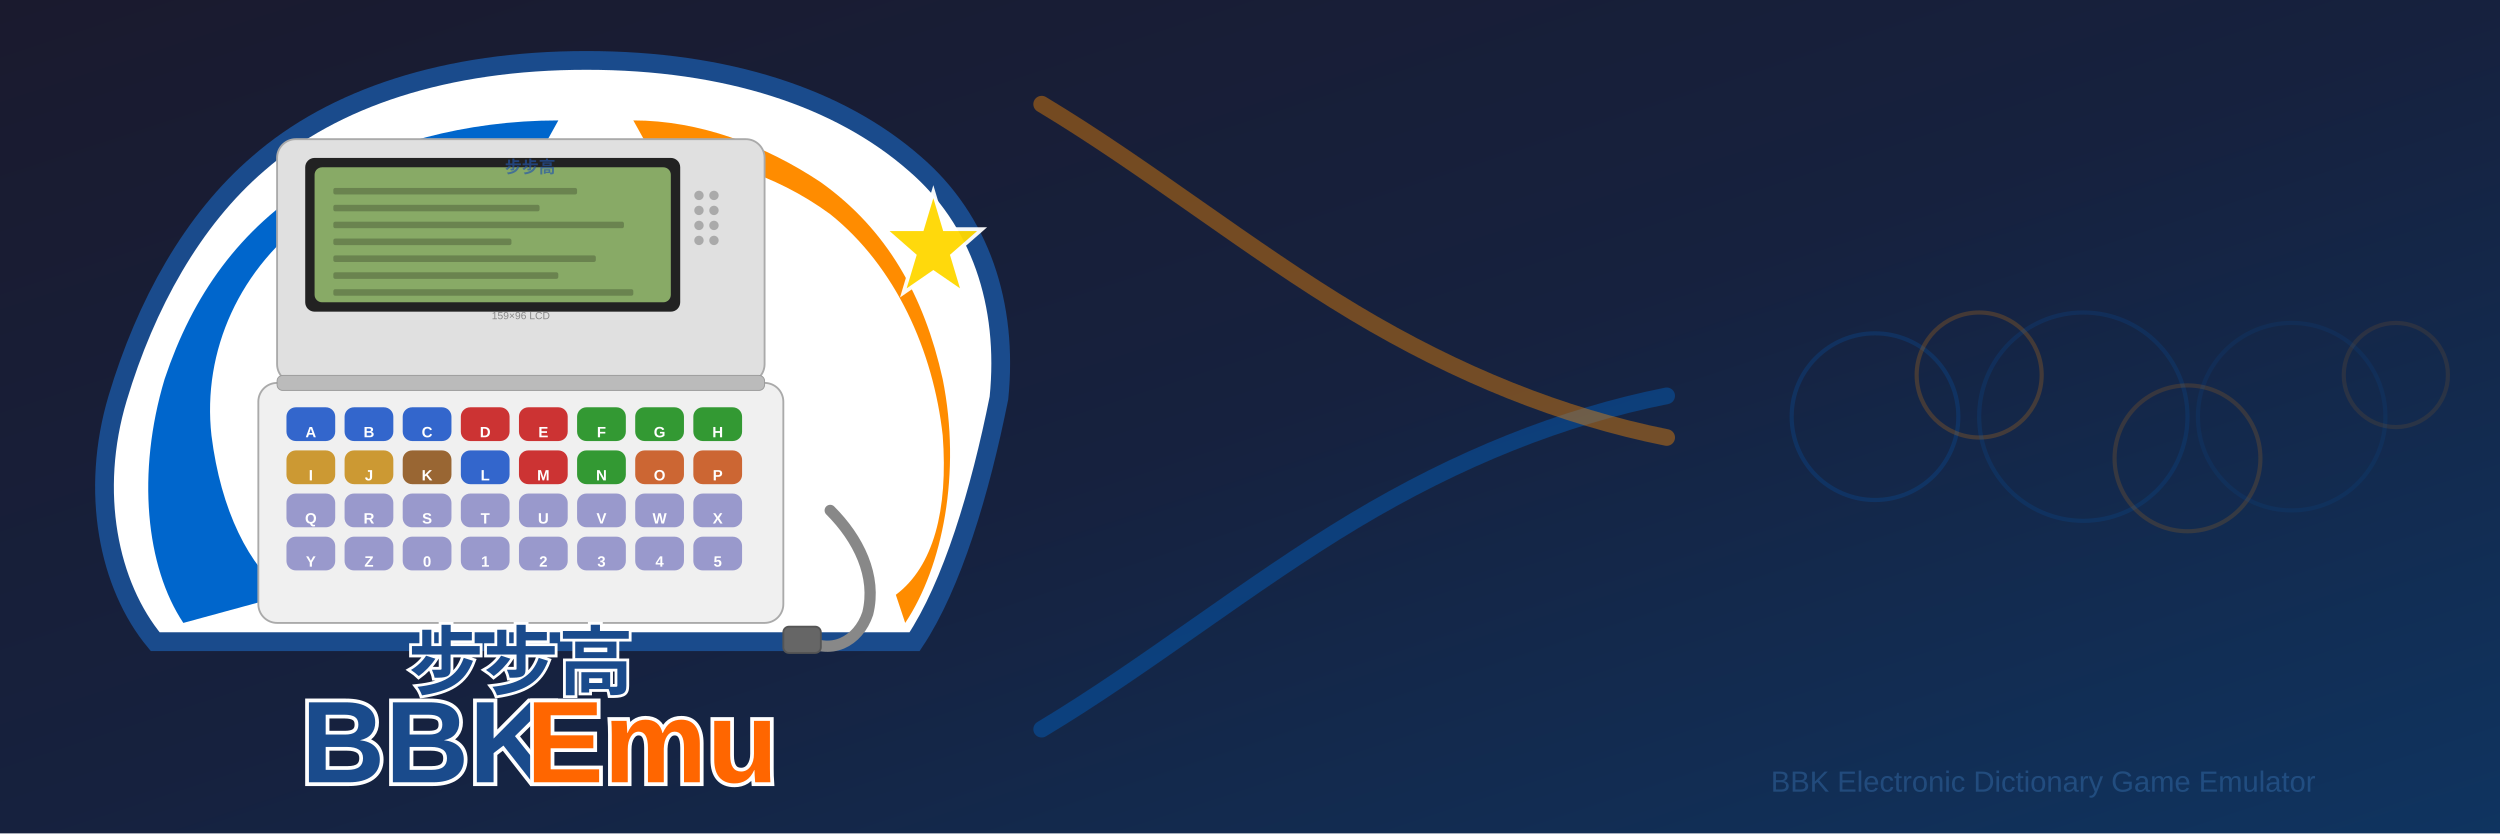
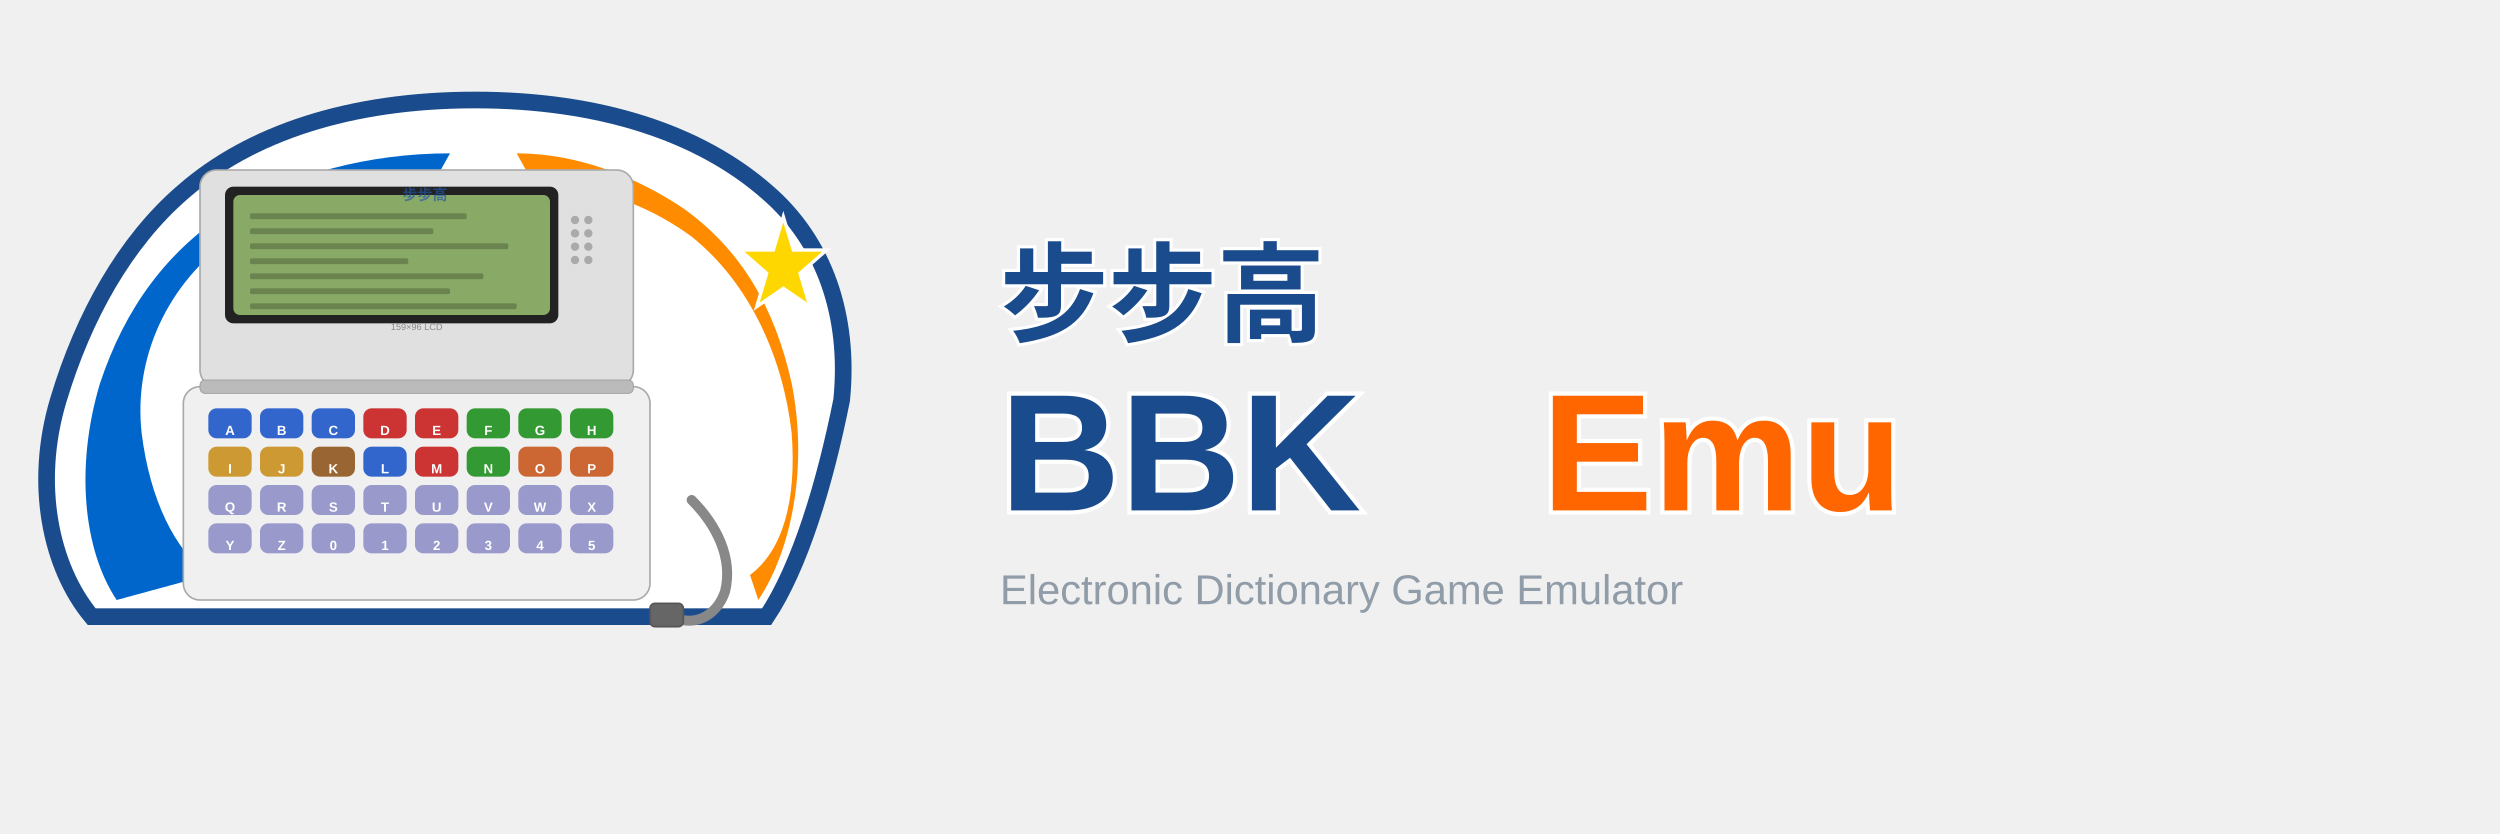
<svg xmlns="http://www.w3.org/2000/svg" viewBox="0 0 1200 400" width="1200" height="400">
-   <defs>
-     <linearGradient id="bg" x1="0%" y1="0%" x2="100%" y2="100%">
-       <stop offset="0%" stop-color="#1a1a2e" />
-       <stop offset="50%" stop-color="#16213e" />
-       <stop offset="100%" stop-color="#0f3460" />
-     </linearGradient>
-   </defs>
-   <rect width="1200" height="400" fill="url(#bg)" />
-   <g transform="translate(250,200) scale(0.9)">
-     <path d="M-195,120 C-220,90 -230,40 -215,-10 C-200,-60 -175,-105 -140,-135              C-100,-170 -40,-190 35,-190              C110,-190 170,-170 210,-135              C245,-105 260,-60 255,-10              C245,40 230,90 210,120              L-195,120 Z" fill="white" stroke="#1A4B8C" stroke-width="10" />
-     <path d="M-180,110 C-200,80 -205,30 -190,-20              C-175,-65 -150,-100 -110,-125              C-75,-145 -30,-158 20,-158              L10,-140 C-30,-140 -75,-130 -110,-108              C-150,-80 -170,-35 -165,10              C-160,50 -145,80 -125,95 Z" fill="#0066CC" />
-     <path d="M205,110 C225,80 235,30 225,-20              C215,-65 195,-100 160,-125              C130,-145 95,-158 60,-158              L70,-140 C100,-140 135,-130 165,-108              C200,-80 220,-35 225,10              C228,50 220,80 200,95 Z" fill="#FF8C00" />
-     <g transform="translate(220,-90)" opacity="0.95">
+   <g transform="translate(200,200) scale(0.8)">
+     <path d="M-195,120 C-220,90 -230,40 -215,-10 C-200,-60 -175,-105 -140,-135              C-100,-170 -40,-190 35,-190 C110,-190 170,-170 210,-135              C245,-105 260,-60 255,-10 C245,40 230,90 210,120 L-195,120 Z" fill="white" stroke="#1A4B8C" stroke-width="10" />
+     <path d="M-180,110 C-200,80 -205,30 -190,-20 C-175,-65 -150,-100 -110,-125              C-75,-145 -30,-158 20,-158 L10,-140 C-30,-140 -75,-130 -110,-108              C-150,-80 -170,-35 -165,10 C-160,50 -145,80 -125,95 Z" fill="#0066CC" />
+     <path d="M205,110 C225,80 235,30 225,-20 C215,-65 195,-100 160,-125              C130,-145 95,-158 60,-158 L70,-140 C100,-140 135,-130 165,-108              C200,-80 220,-35 225,10 C228,50 220,80 200,95 Z" fill="#FF8C00" />
+     <g transform="translate(220,-90)">
      <path d="M0,-30 L6,-10 L26,-10 L10,4 L16,24 L0,13 L-16,24 L-10,4 L-26,-10 L-6,-10 Z" fill="#FFD700" stroke="white" stroke-width="2" />
    </g>
    <path d="M165,50 C180,65 190,85 185,105 C180,120 165,128 150,118" fill="none" stroke="#888" stroke-width="6" stroke-linecap="round" />
    <rect x="140" y="112" width="20" height="14" rx="3" fill="#666" stroke="#555" stroke-width="1" />
    <rect x="-130" y="-148" width="260" height="130" rx="10" fill="#E0E0E0" stroke="#AAA" stroke-width="1" />
    <rect x="-115" y="-138" width="200" height="82" rx="5" fill="#222" />
    <rect x="-110" y="-133" width="190" height="72" rx="4" fill="#88AA66" />
    <g opacity="0.45">
      <rect x="-100" y="-122" width="130" height="3.5" fill="#445533" rx="1" />
      <rect x="-100" y="-113" width="110" height="3.5" fill="#445533" rx="1" />
      <rect x="-100" y="-104" width="155" height="3.5" fill="#445533" rx="1" />
      <rect x="-100" y="-95" width="95" height="3.5" fill="#445533" rx="1" />
      <rect x="-100" y="-86" width="140" height="3.5" fill="#445533" rx="1" />
      <rect x="-100" y="-77" width="120" height="3.5" fill="#445533" rx="1" />
      <rect x="-100" y="-68" width="160" height="3.5" fill="#445533" rx="1" />
    </g>
    <text x="5" y="-130" text-anchor="middle" font-family="Arial, sans-serif" font-size="9" font-weight="bold" fill="#2255AA" opacity="0.65">步步高</text>
    <g fill="#AAA">
      <circle cx="95" cy="-118" r="2.5" />
      <circle cx="103" cy="-118" r="2.5" />
      <circle cx="95" cy="-110" r="2.5" />
      <circle cx="103" cy="-110" r="2.5" />
      <circle cx="95" cy="-102" r="2.5" />
      <circle cx="103" cy="-102" r="2.5" />
      <circle cx="95" cy="-94" r="2.5" />
      <circle cx="103" cy="-94" r="2.5" />
    </g>
    <text x="0" y="-52" text-anchor="middle" font-family="Arial, sans-serif" font-size="5.5" fill="#888">159×96 LCD</text>
    <rect x="-140" y="-18" width="280" height="128" rx="10" fill="#F0F0F0" stroke="#AAA" stroke-width="1" />
    <g>
      <rect x="-125" y="-5" width="26" height="18" rx="5" fill="#3366CC" />
      <rect x="-94" y="-5" width="26" height="18" rx="5" fill="#3366CC" />
      <rect x="-63" y="-5" width="26" height="18" rx="5" fill="#3366CC" />
      <rect x="-32" y="-5" width="26" height="18" rx="5" fill="#CC3333" />
      <rect x="-1" y="-5" width="26" height="18" rx="5" fill="#CC3333" />
      <rect x="30" y="-5" width="26" height="18" rx="5" fill="#339933" />
      <rect x="61" y="-5" width="26" height="18" rx="5" fill="#339933" />
      <rect x="92" y="-5" width="26" height="18" rx="5" fill="#339933" />
    </g>
    <g>
      <rect x="-125" y="18" width="26" height="18" rx="5" fill="#CC9933" />
      <rect x="-94" y="18" width="26" height="18" rx="5" fill="#CC9933" />
      <rect x="-63" y="18" width="26" height="18" rx="5" fill="#996633" />
      <rect x="-32" y="18" width="26" height="18" rx="5" fill="#3366CC" />
      <rect x="-1" y="18" width="26" height="18" rx="5" fill="#CC3333" />
      <rect x="30" y="18" width="26" height="18" rx="5" fill="#339933" />
      <rect x="61" y="18" width="26" height="18" rx="5" fill="#CC6633" />
      <rect x="92" y="18" width="26" height="18" rx="5" fill="#CC6633" />
    </g>
    <g>
      <rect x="-125" y="41" width="26" height="18" rx="5" fill="#9999CC" />
      <rect x="-94" y="41" width="26" height="18" rx="5" fill="#9999CC" />
      <rect x="-63" y="41" width="26" height="18" rx="5" fill="#9999CC" />
      <rect x="-32" y="41" width="26" height="18" rx="5" fill="#9999CC" />
      <rect x="-1" y="41" width="26" height="18" rx="5" fill="#9999CC" />
      <rect x="30" y="41" width="26" height="18" rx="5" fill="#9999CC" />
      <rect x="61" y="41" width="26" height="18" rx="5" fill="#9999CC" />
      <rect x="92" y="41" width="26" height="18" rx="5" fill="#9999CC" />
    </g>
    <g>
      <rect x="-125" y="64" width="26" height="18" rx="5" fill="#9999CC" />
      <rect x="-94" y="64" width="26" height="18" rx="5" fill="#9999CC" />
      <rect x="-63" y="64" width="26" height="18" rx="5" fill="#9999CC" />
      <rect x="-32" y="64" width="26" height="18" rx="5" fill="#9999CC" />
      <rect x="-1" y="64" width="26" height="18" rx="5" fill="#9999CC" />
      <rect x="30" y="64" width="26" height="18" rx="5" fill="#9999CC" />
      <rect x="61" y="64" width="26" height="18" rx="5" fill="#9999CC" />
      <rect x="92" y="64" width="26" height="18" rx="5" fill="#9999CC" />
    </g>
    <g font-family="Arial, sans-serif" font-size="8" fill="white" text-anchor="middle" font-weight="bold">
      <text x="-112" y="11">A</text>
      <text x="-81" y="11">B</text>
      <text x="-50" y="11">C</text>
      <text x="-19" y="11">D</text>
      <text x="12" y="11">E</text>
      <text x="43" y="11">F</text>
      <text x="74" y="11">G</text>
      <text x="105" y="11">H</text>
      <text x="-112" y="34">I</text>
      <text x="-81" y="34">J</text>
      <text x="-50" y="34">K</text>
      <text x="-19" y="34">L</text>
      <text x="12" y="34">M</text>
      <text x="43" y="34">N</text>
      <text x="74" y="34">O</text>
      <text x="105" y="34">P</text>
      <text x="-112" y="57">Q</text>
      <text x="-81" y="57">R</text>
      <text x="-50" y="57">S</text>
      <text x="-19" y="57">T</text>
      <text x="12" y="57">U</text>
      <text x="43" y="57">V</text>
      <text x="74" y="57">W</text>
      <text x="105" y="57">X</text>
      <text x="-112" y="80">Y</text>
      <text x="-81" y="80">Z</text>
      <text x="-50" y="80">0</text>
      <text x="-19" y="80">1</text>
      <text x="12" y="80">2</text>
      <text x="43" y="80">3</text>
      <text x="74" y="80">4</text>
      <text x="105" y="80">5</text>
    </g>
    <rect x="-130" y="-22" width="260" height="8" rx="3" fill="#BBB" stroke="#999" stroke-width="0.5" />
-     <text x="0" y="145" text-anchor="middle" font-family="Arial, sans-serif" font-size="40" font-weight="bold" fill="#1A4B8C" stroke="white" stroke-width="3" paint-order="stroke">步步高</text>
-     <text x="-50" y="195" text-anchor="middle" font-family="Arial, sans-serif" font-size="62" font-weight="900" fill="#1A4B8C" stroke="white" stroke-width="4" paint-order="stroke">BBK</text>
-     <text x="70" y="195" text-anchor="middle" font-family="Arial, sans-serif" font-size="62" font-weight="900" fill="#FF6600" stroke="white" stroke-width="4" paint-order="stroke">Emu</text>
  </g>
-   <path d="M500,350 C550,320 600,280 650,250 C700,220 750,200 800,190" fill="none" stroke="#0066CC" stroke-width="8" opacity="0.4" stroke-linecap="round" />
-   <path d="M500,50 C550,80 600,120 650,150 C700,180 750,200 800,210" fill="none" stroke="#FF8C00" stroke-width="8" opacity="0.4" stroke-linecap="round" />
-   <circle cx="900" cy="200" r="40" fill="none" stroke="#0066CC" stroke-width="2" opacity="0.2" />
-   <circle cx="950" cy="180" r="30" fill="none" stroke="#FF8C00" stroke-width="2" opacity="0.2" />
-   <circle cx="1000" cy="200" r="50" fill="none" stroke="#0066CC" stroke-width="2" opacity="0.15" />
-   <circle cx="1050" cy="220" r="35" fill="none" stroke="#FF8C00" stroke-width="2" opacity="0.15" />
-   <circle cx="1100" cy="200" r="45" fill="none" stroke="#0066CC" stroke-width="2" opacity="0.1" />
-   <circle cx="1150" cy="180" r="25" fill="none" stroke="#FF8C00" stroke-width="2" opacity="0.1" />
-   <text x="850" y="380" font-family="Arial, sans-serif" font-size="14" fill="#4A90D9" opacity="0.3">BBK Electronic Dictionary Game Emulator</text>
+   <g transform="translate(480,160)">
+     <text x="0" y="0" font-family="Arial, sans-serif" font-size="52" font-weight="bold" fill="#1A4B8C" stroke="white" stroke-width="3" paint-order="stroke">步步高</text>
+     <text x="0" y="85" font-family="Arial, sans-serif" font-size="80" font-weight="900" fill="#1A4B8C" stroke="white" stroke-width="4" paint-order="stroke">BBK</text>
+     <text x="260" y="85" font-family="Arial, sans-serif" font-size="80" font-weight="900" fill="#FF6600" stroke="white" stroke-width="4" paint-order="stroke">Emu</text>
+     <text x="0" y="130" font-family="Arial, sans-serif" font-size="20" fill="#667788" opacity="0.7">Electronic Dictionary Game Emulator</text>
+   </g>
</svg>
